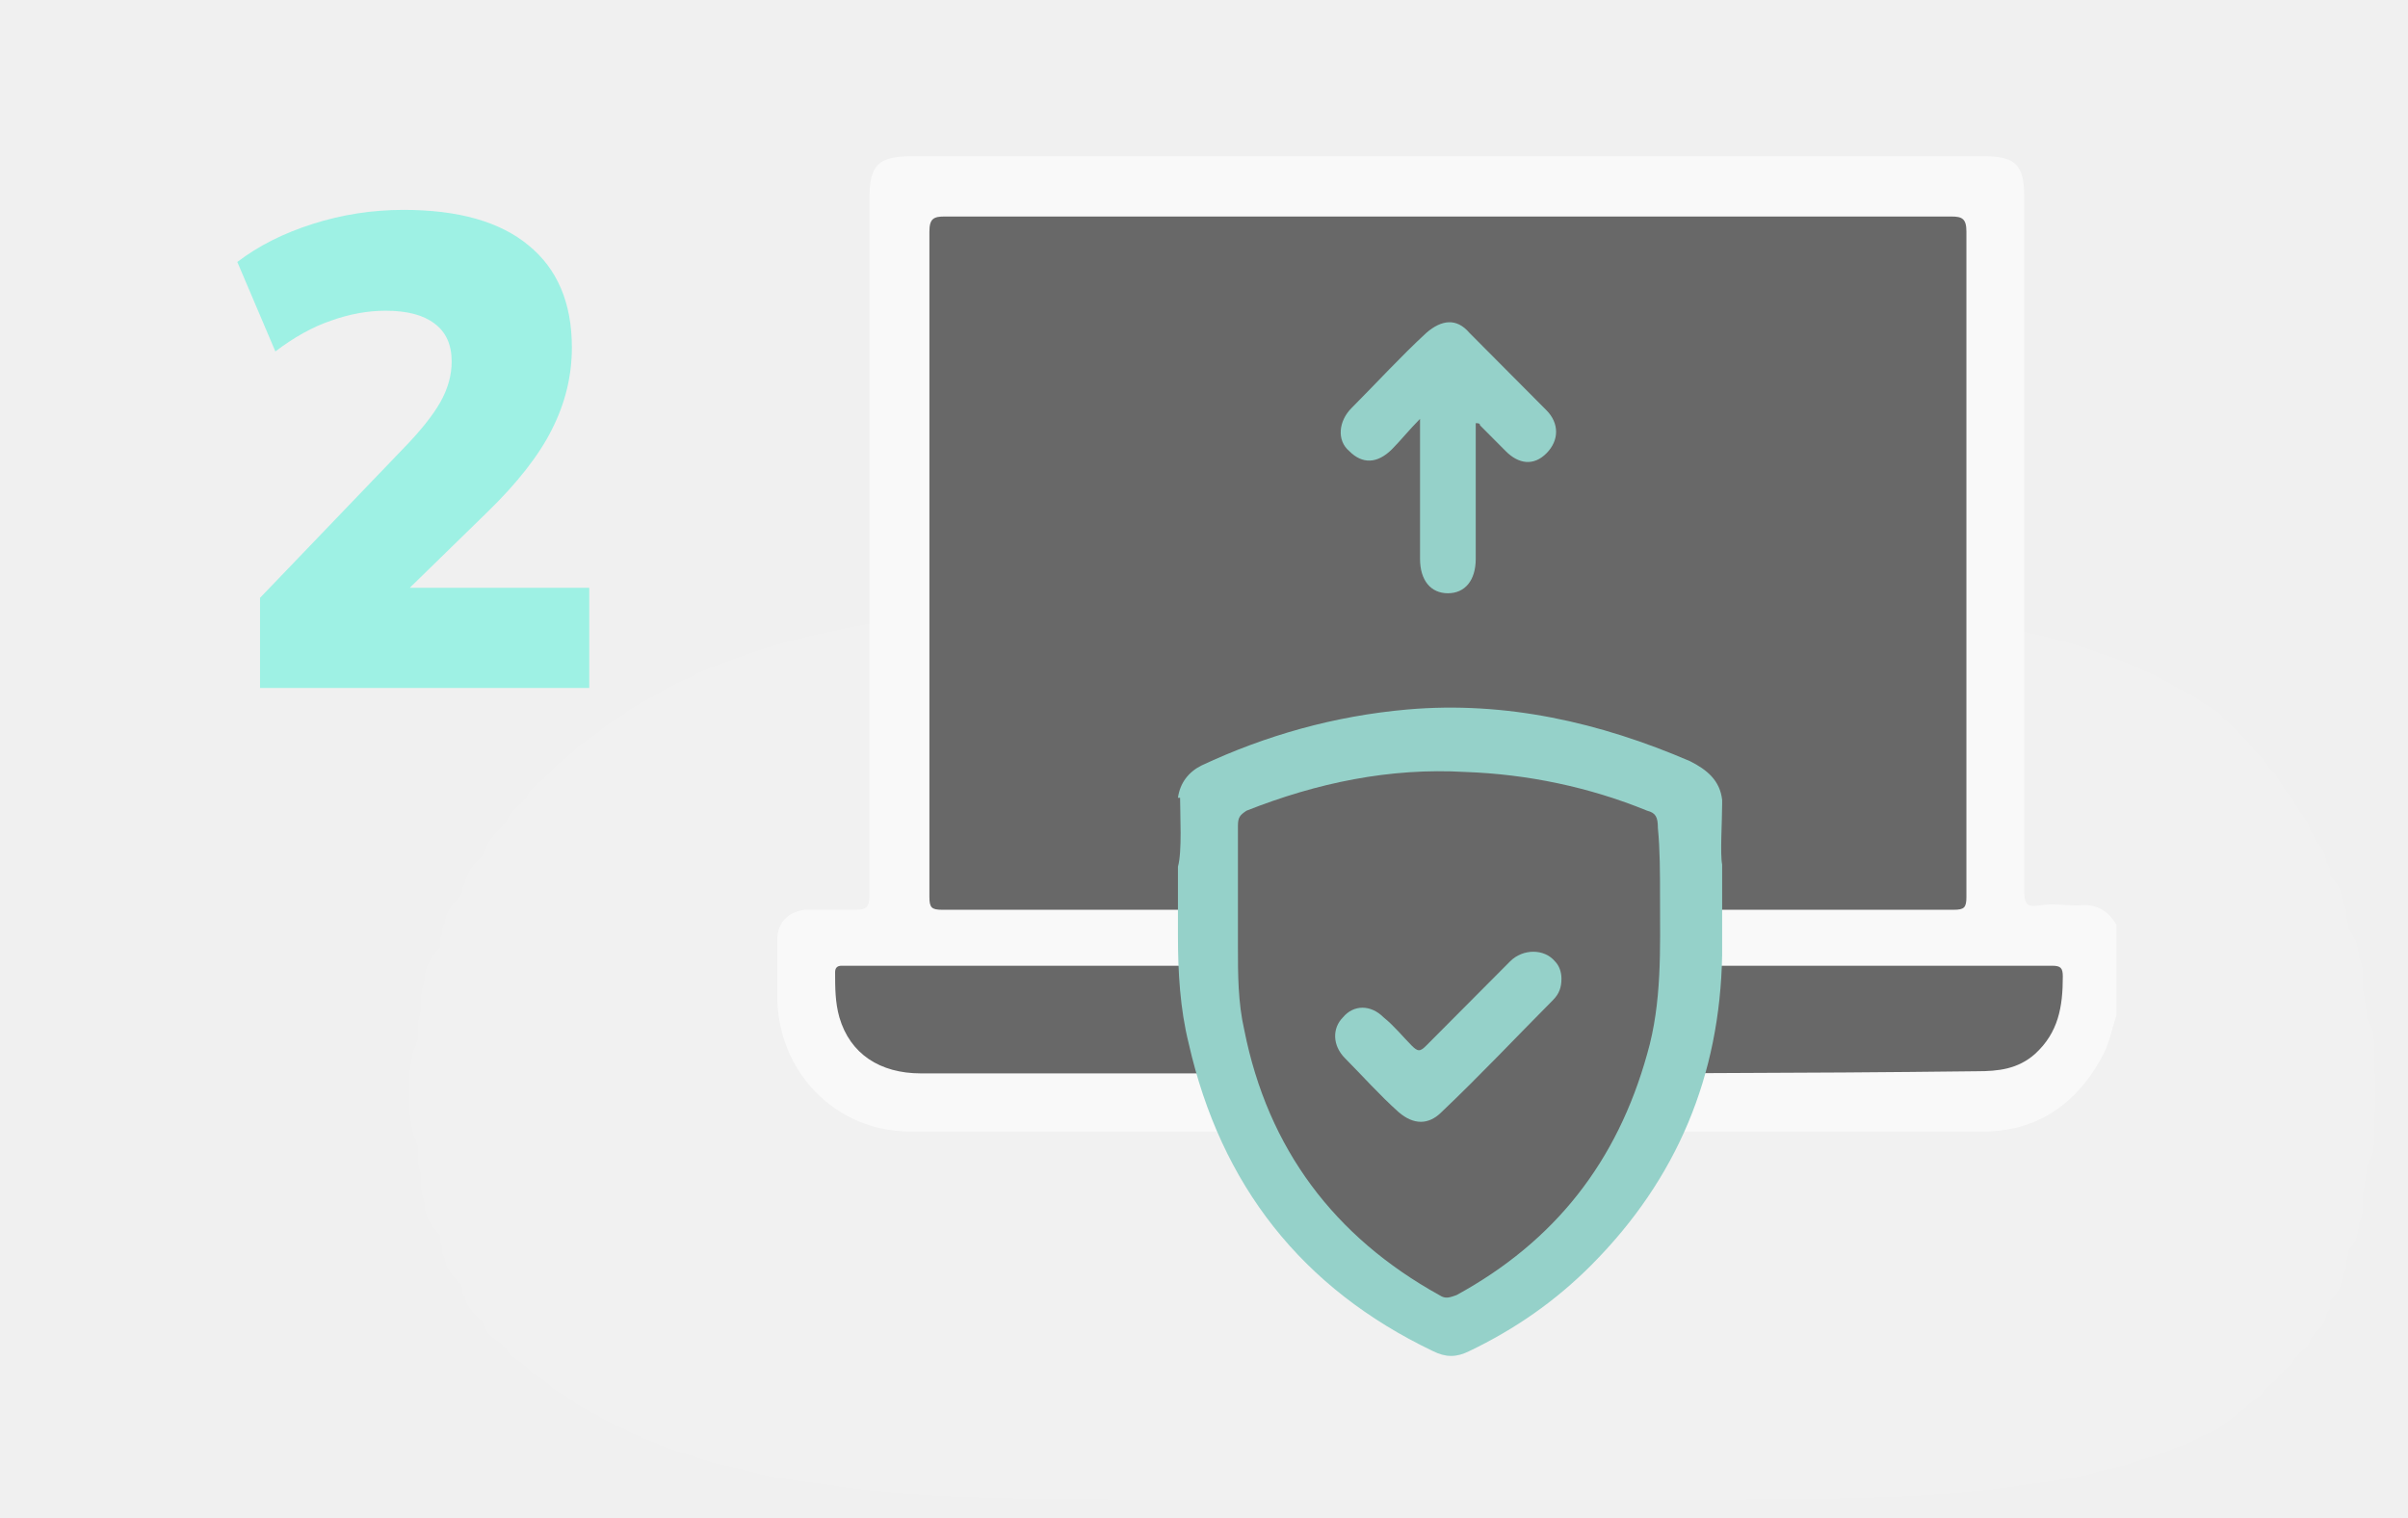
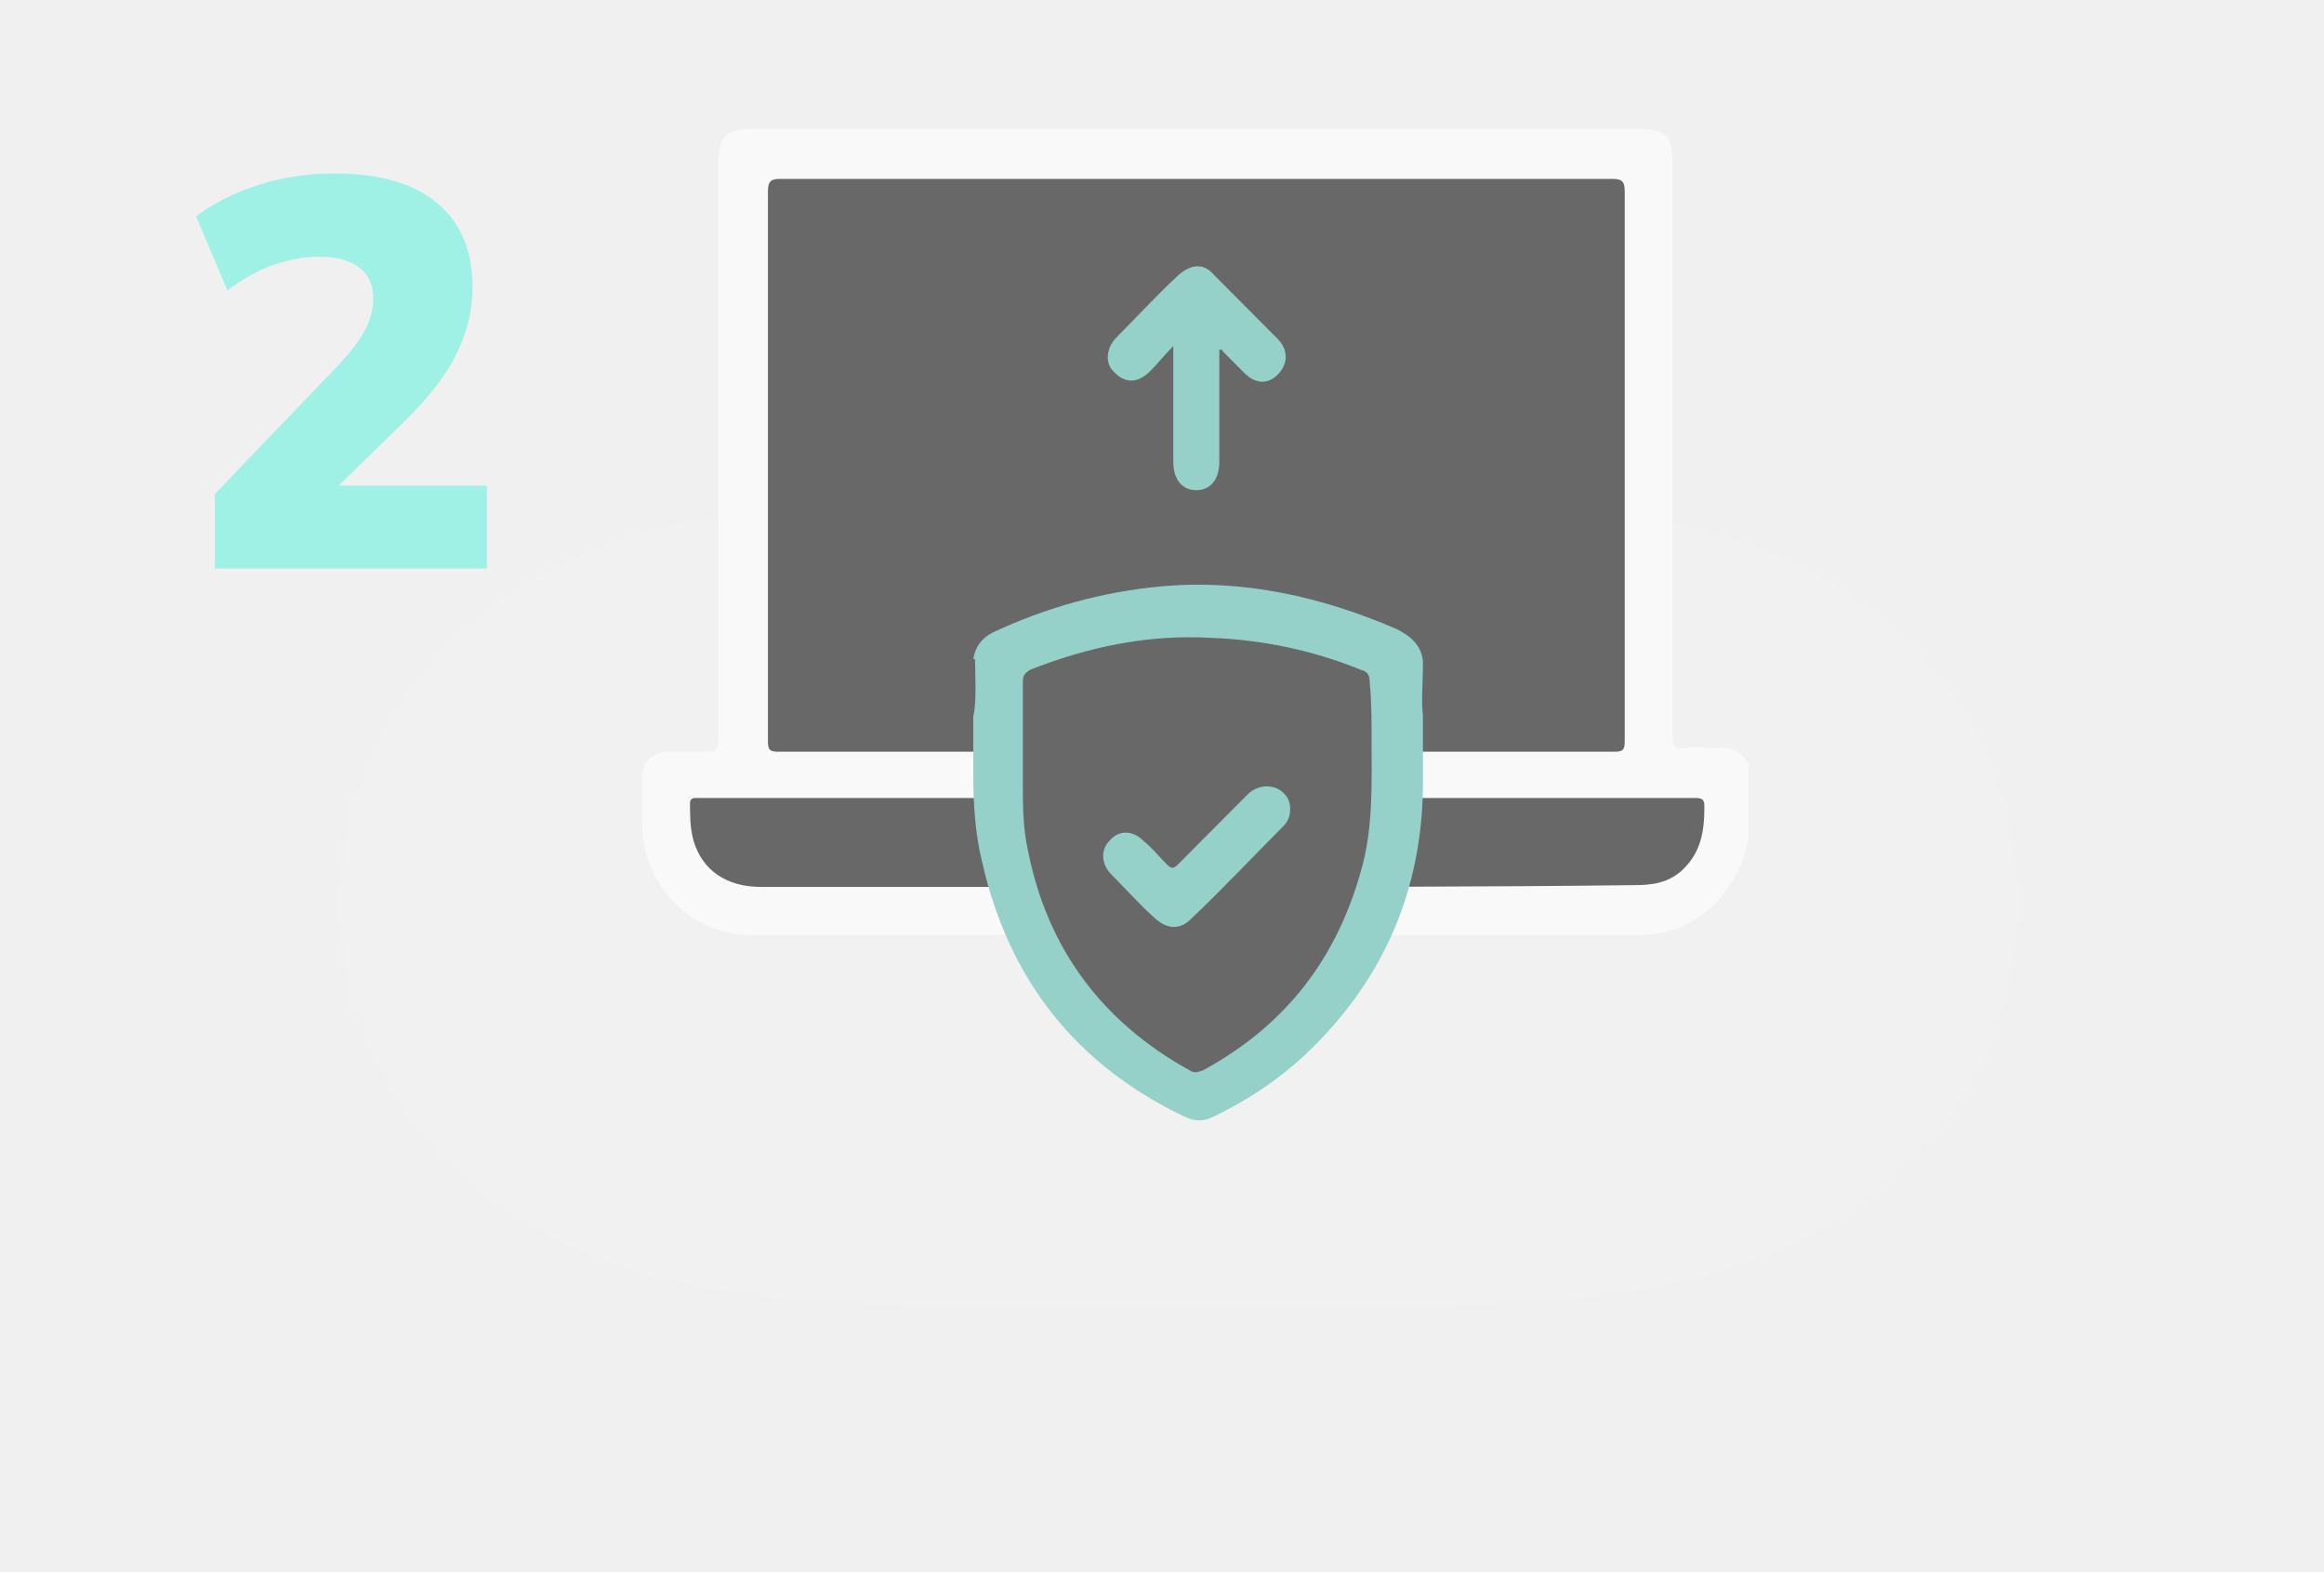
- <svg xmlns="http://www.w3.org/2000/svg" width="119" height="75" viewBox="0 0 119 75" fill="none">
+ <svg xmlns="http://www.w3.org/2000/svg" width="139" height="94" viewBox="0 0 139 94" fill="none">
  <g id="evidence">
    <g id="Rectangle 508" filter="url(#filter0_f_3528_6340)">
      <rect x="22" y="34" width="97" height="40" rx="20" fill="white" fill-opacity="0.1" />
    </g>
    <path id="2" d="M12.85 34V29.545L19.912 22.186C20.77 21.306 21.386 20.536 21.76 19.876C22.134 19.216 22.321 18.545 22.321 17.863C22.321 17.027 22.035 16.4 21.463 15.982C20.913 15.564 20.11 15.355 19.054 15.355C18.174 15.355 17.272 15.52 16.348 15.85C15.446 16.158 14.533 16.664 13.609 17.368L11.728 12.946C12.762 12.154 14.005 11.527 15.457 11.065C16.909 10.603 18.405 10.372 19.945 10.372C22.651 10.372 24.708 10.955 26.116 12.121C27.546 13.287 28.261 14.97 28.261 17.17C28.261 18.578 27.931 19.931 27.271 21.229C26.633 22.505 25.566 23.869 24.07 25.321L18.658 30.601V29.05H29.119V34H12.85Z" fill="#24F3D2" fill-opacity="0.4" />
    <g id="upload" opacity="0.6">
      <g id="Group">
        <g id="Group_2">
          <path id="Vector" d="M104.588 50.173C104.376 50.811 104.27 51.449 103.953 52.088C102.682 54.535 100.67 55.918 98.023 55.918C80.341 55.918 62.659 55.918 44.976 55.918C41.27 55.918 38.412 52.939 38.412 49.215C38.412 48.258 38.412 47.406 38.412 46.449C38.412 45.598 38.941 45.066 39.788 44.959C40.635 44.959 41.482 44.959 42.329 44.959C42.753 44.959 42.965 44.853 42.965 44.321C42.965 42.938 42.965 41.661 42.965 40.278C42.965 30.17 42.965 19.956 42.965 9.849C42.965 8.146 43.388 7.721 45.082 7.721C62.765 7.721 80.341 7.721 98.023 7.721C99.612 7.721 100.035 8.146 100.035 9.742C100.035 21.127 100.035 32.617 100.035 44.002C100.035 44.64 100.141 44.853 100.776 44.746C101.412 44.64 102.047 44.746 102.682 44.746C103.529 44.64 104.165 44.959 104.588 45.704C104.588 47.3 104.588 48.789 104.588 50.173Z" fill="white" />
          <path id="Vector_2" d="M71.553 10.7C79.812 10.7 88.177 10.7 96.436 10.7C96.965 10.7 97.177 10.807 97.177 11.445C97.177 22.404 97.177 33.362 97.177 44.321C97.177 44.853 97.071 44.96 96.541 44.96C92.094 44.96 87.647 44.96 83.2 44.96C81.824 44.96 81.718 45.066 81.189 46.343C81.083 46.662 80.871 46.556 80.659 46.556C79.388 46.556 78.012 46.556 76.742 46.556C72.083 46.556 67.318 46.556 62.659 46.556C62.236 46.556 61.918 46.556 61.918 46.024C61.812 45.385 61.389 45.066 60.647 44.96C60.33 44.96 59.906 44.96 59.589 44.96C55.247 44.96 50.906 44.96 46.565 44.96C46.036 44.96 45.93 44.853 45.93 44.321C45.93 33.362 45.93 22.404 45.93 11.445C45.93 10.807 46.142 10.7 46.671 10.7C54.93 10.7 63.188 10.7 71.553 10.7Z" fill="#0D0D0D" />
          <path id="Vector_3" d="M71.552 53.045C62.87 53.045 54.188 53.045 45.505 53.045C43.493 53.045 42.011 52.088 41.482 50.279C41.27 49.534 41.27 48.789 41.27 48.045C41.27 47.832 41.376 47.726 41.588 47.726C41.694 47.726 41.799 47.726 41.905 47.726C47.411 47.726 52.917 47.726 58.423 47.726C58.846 47.726 59.058 47.726 59.164 48.258C59.27 48.896 59.799 49.322 60.541 49.322C67.952 49.322 75.258 49.322 82.67 49.322C83.411 49.322 83.835 48.896 84.046 48.151C84.152 47.832 84.258 47.726 84.682 47.726C90.293 47.726 95.799 47.726 101.411 47.726C101.835 47.726 101.941 47.832 101.941 48.258C101.941 49.747 101.729 51.024 100.564 52.088C99.717 52.833 98.764 52.939 97.705 52.939C88.917 53.045 80.235 53.045 71.552 53.045Z" fill="#0D0D0D" />
        </g>
        <g id="Group_3">
          <path id="Vector_4" d="M85.106 39.744C85.106 39.638 85.106 39.638 85.106 39.532C85 38.574 84.365 38.042 83.518 37.616C79.071 35.701 74.412 34.637 69.541 35.063C65.941 35.382 62.553 36.34 59.377 37.829C58.741 38.148 58.318 38.68 58.212 39.425H58.318C58.318 40.276 58.424 42.085 58.212 42.83C58.212 44 58.212 45.064 58.212 46.234C58.212 48.043 58.318 49.852 58.741 51.554C60.33 58.576 64.353 63.683 70.812 66.769C71.447 67.088 71.977 67.088 72.612 66.769C74.835 65.705 76.847 64.322 78.647 62.513C82.882 58.257 85 53.15 85.106 47.192C85.106 45.703 85.106 44.213 85.106 42.723C85 42.191 85.106 40.596 85.106 39.744Z" fill="#59BCAF" />
          <path id="Vector_5" d="M82.036 44.32C82.036 46.874 82.141 49.534 81.4 52.087C79.918 57.407 76.847 61.343 71.977 64.003C71.659 64.11 71.447 64.216 71.13 64.003C65.942 61.131 62.659 56.769 61.494 50.917C61.177 49.534 61.177 48.15 61.177 46.767C61.177 44.746 61.177 42.831 61.177 40.809C61.177 40.383 61.283 40.277 61.6 40.064C65.094 38.681 68.694 37.936 72.4 38.149C75.471 38.256 78.541 38.894 81.4 40.064C81.824 40.171 81.93 40.383 81.93 40.916C82.036 41.979 82.036 43.15 82.036 44.32Z" fill="#0D0D0D" />
          <path id="Vector_6" d="M72.929 20.913C72.929 23.147 72.929 25.381 72.929 27.616C72.929 28.68 72.4 29.318 71.553 29.318C70.706 29.318 70.176 28.68 70.176 27.616C70.176 25.381 70.176 23.147 70.176 20.7C69.647 21.232 69.223 21.764 68.8 22.19C68.059 22.934 67.317 22.934 66.682 22.296C66.047 21.764 66.153 20.806 66.788 20.168C68.059 18.891 69.223 17.615 70.494 16.444C71.235 15.806 71.976 15.7 72.612 16.444C73.882 17.721 75.153 18.998 76.423 20.274C77.059 20.913 77.059 21.764 76.423 22.402C75.788 23.041 75.047 22.934 74.412 22.296C73.988 21.87 73.564 21.445 73.141 21.019C73.141 20.913 73.035 20.913 72.929 20.913Z" fill="#59BCAF" />
          <path id="Vector_7" d="M77.165 48.363C77.165 48.789 77.059 49.108 76.742 49.427C74.942 51.236 73.142 53.151 71.236 54.96C70.6 55.598 69.859 55.598 69.118 54.96C68.165 54.108 67.318 53.151 66.471 52.3C65.836 51.661 65.836 50.81 66.365 50.278C66.895 49.64 67.742 49.64 68.377 50.278C68.906 50.704 69.33 51.236 69.753 51.661C70.071 51.981 70.177 51.981 70.495 51.661C71.871 50.278 73.248 48.895 74.624 47.512C75.259 46.874 76.318 46.874 76.847 47.512C77.059 47.725 77.165 48.044 77.165 48.363Z" fill="#59BCAF" />
        </g>
      </g>
    </g>
  </g>
  <defs>
    <filter id="filter0_f_3528_6340" x="2" y="14" width="137" height="80" filterUnits="userSpaceOnUse" color-interpolation-filters="sRGB">
      <feFlood flood-opacity="0" result="BackgroundImageFix" />
      <feBlend mode="normal" in="SourceGraphic" in2="BackgroundImageFix" result="shape" />
      <feGaussianBlur stdDeviation="10" result="effect1_foregroundBlur_3528_6340" />
    </filter>
  </defs>
</svg>
